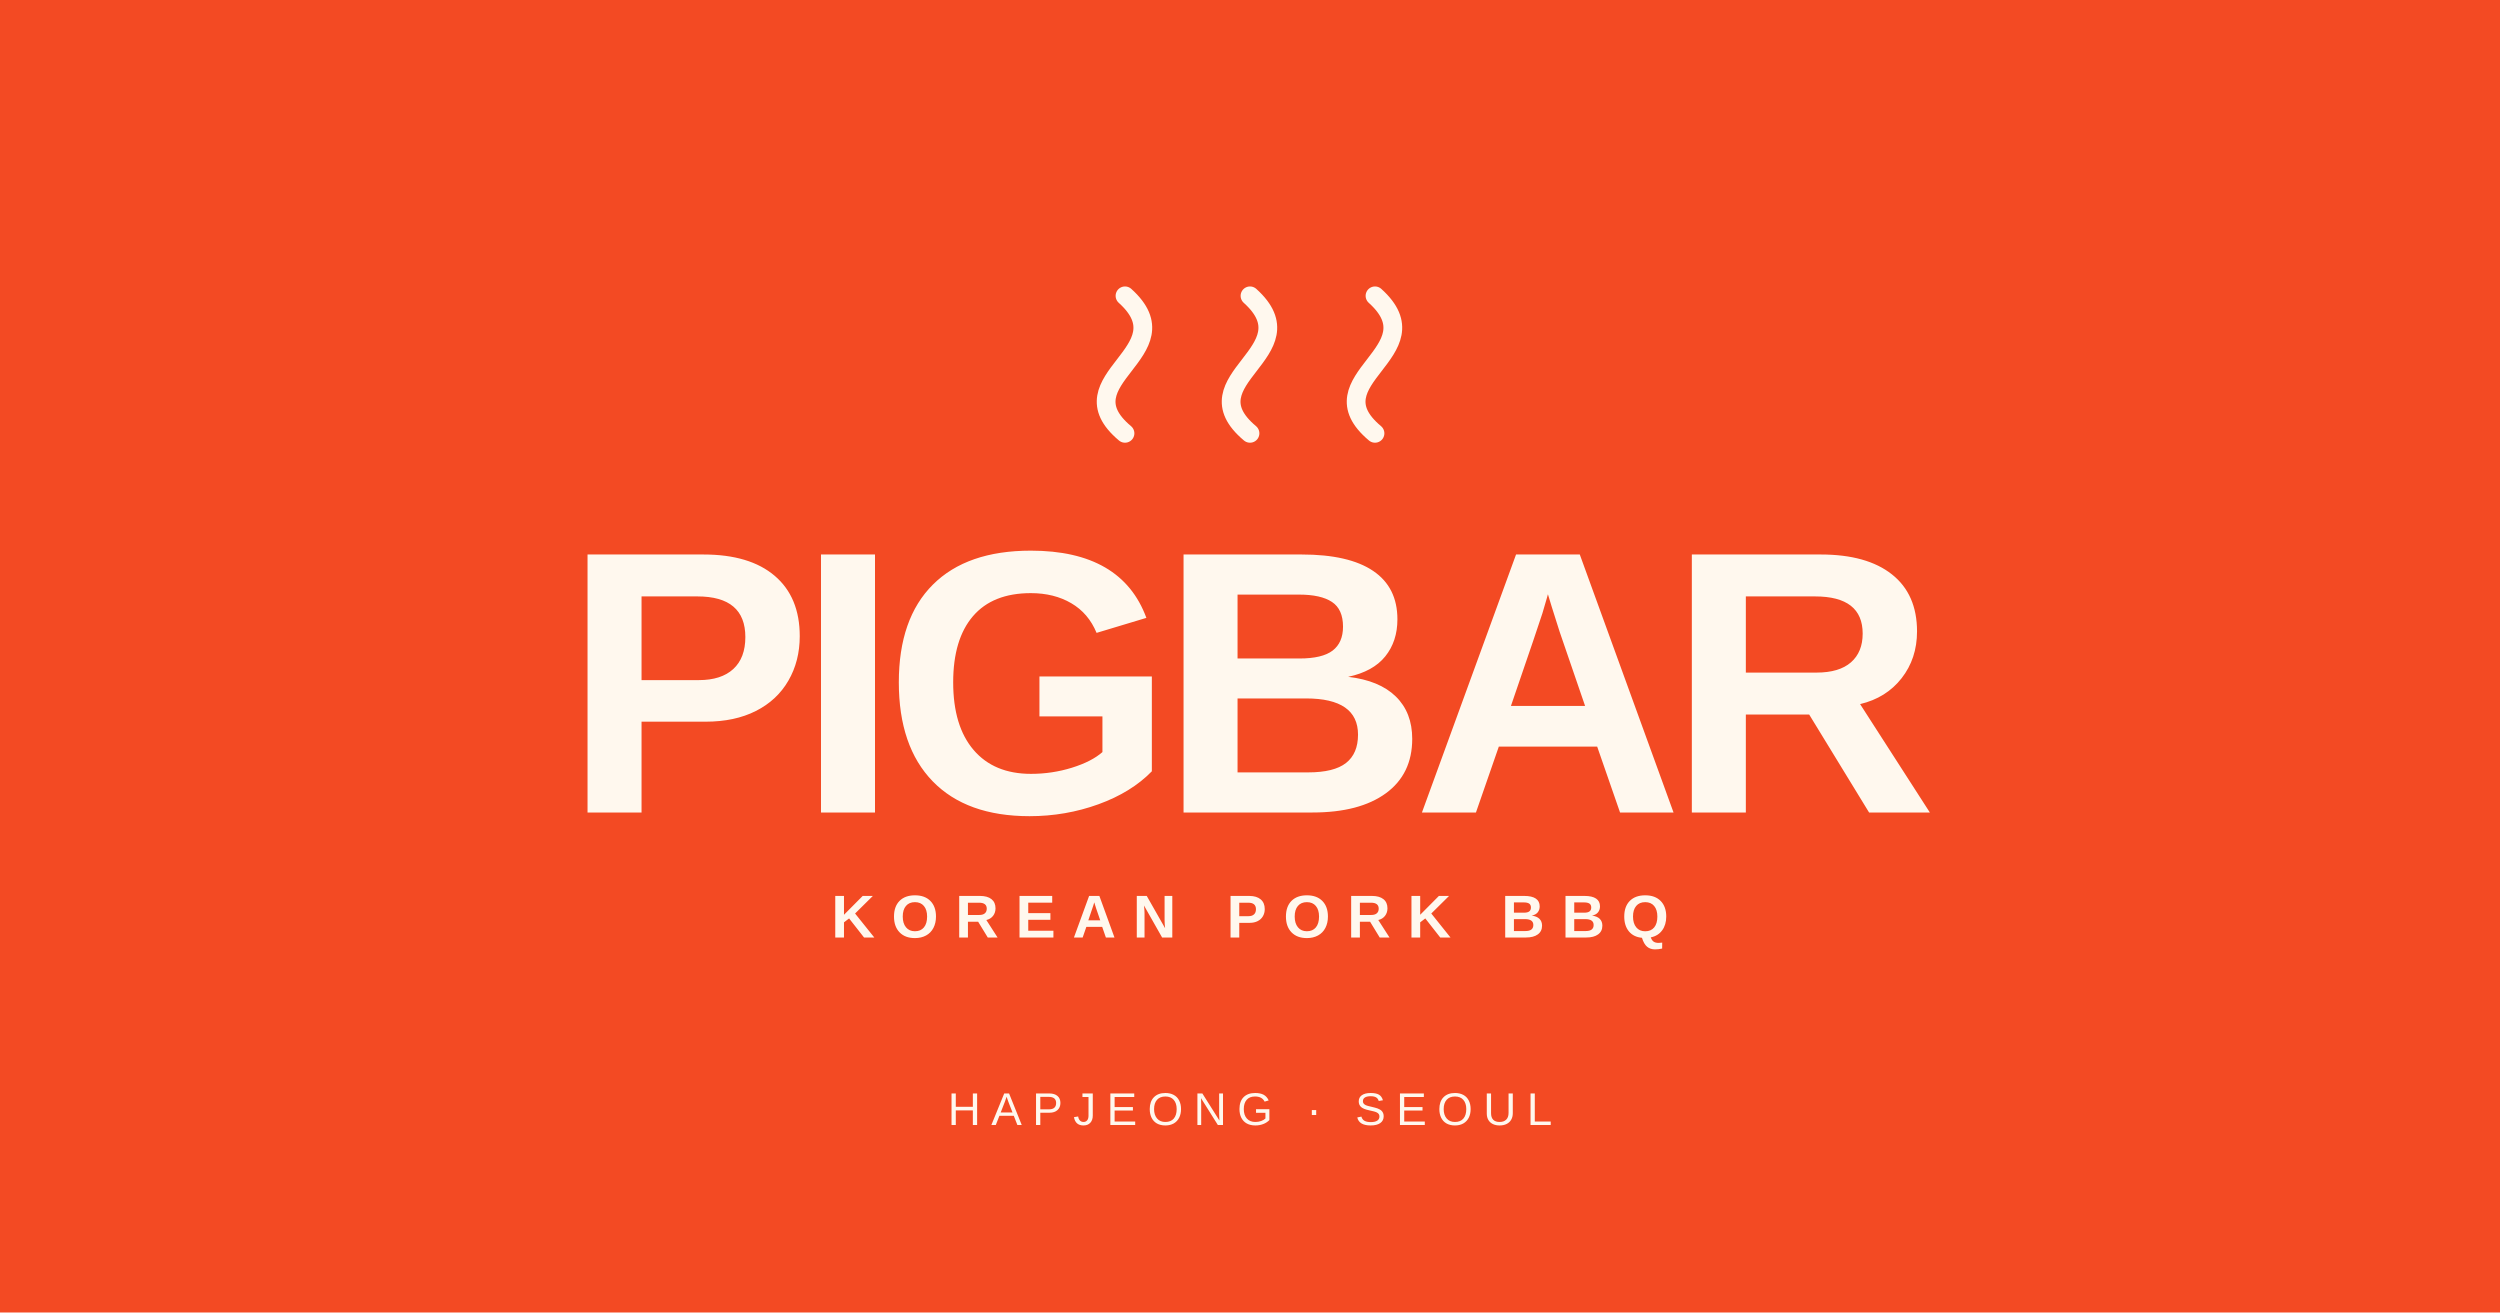
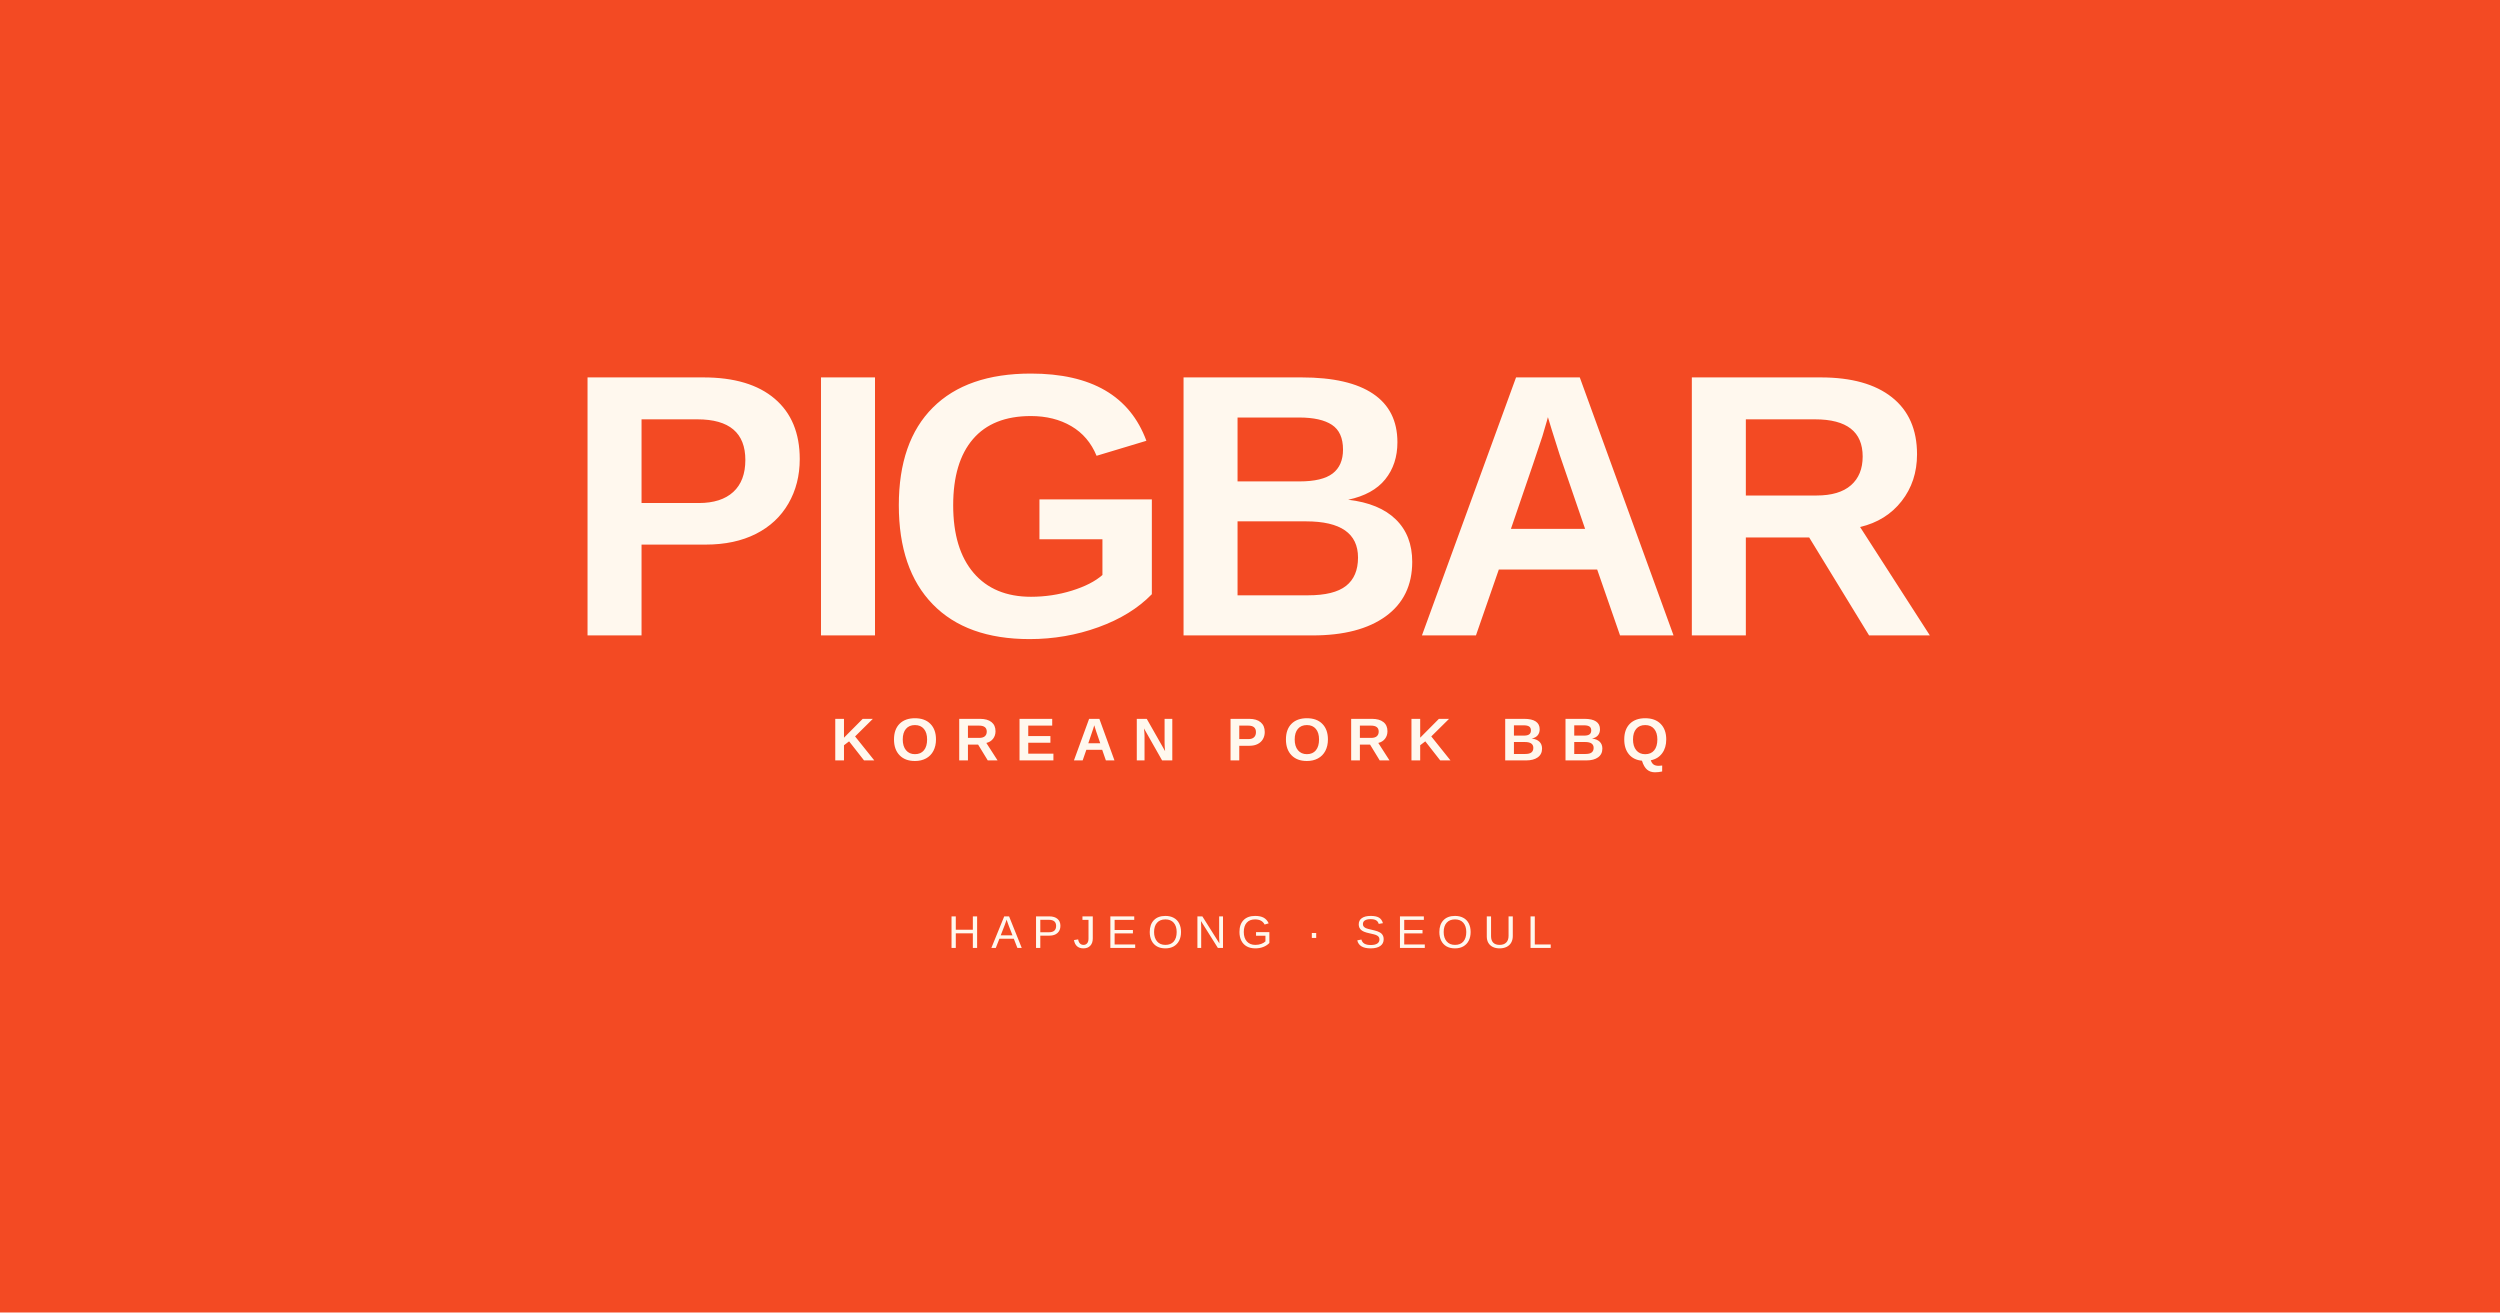
<svg xmlns="http://www.w3.org/2000/svg" width="1200" height="630" viewBox="0 0 1200 630" role="img" aria-label="PIGBAR Korean Pork BBQ">
  <rect width="1200" height="630" fill="#f34a23" />
-   <g fill="none" stroke="#fff8ee" stroke-width="9" stroke-linecap="round">
-     <path d="M540 208c-31-26 30-39 0-66" />
-     <path d="M600 208c-31-26 30-39 0-66" />
-     <path d="M660 208c-31-26 30-39 0-66" />
-   </g>
-   <text x="600" y="390" text-anchor="middle" fill="#fff8ee" font-family="Arial, sans-serif" font-weight="900" font-size="180" letter-spacing="-8">PIGBAR</text>
-   <text x="600" y="450" text-anchor="middle" fill="#fff8ee" font-family="Arial, sans-serif" font-weight="700" font-size="29" letter-spacing="8">KOREAN PORK BBQ</text>
-   <text x="600" y="540" text-anchor="middle" fill="#fff8ee" font-family="Arial, sans-serif" font-size="22" letter-spacing="5">HAPJEONG · SEOUL</text>
+   <text x="600" y="305" text-anchor="middle" fill="#fff8ee" font-family="Arial, sans-serif" font-weight="900" font-size="180" letter-spacing="-8">PIGBAR</text>
+   <text x="600" y="365" text-anchor="middle" fill="#fff8ee" font-family="Arial, sans-serif" font-weight="700" font-size="29" letter-spacing="8">KOREAN PORK BBQ</text>
+   <text x="600" y="455" text-anchor="middle" fill="#fff8ee" font-family="Arial, sans-serif" font-size="22" letter-spacing="5">HAPJEONG · SEOUL</text>
</svg>
